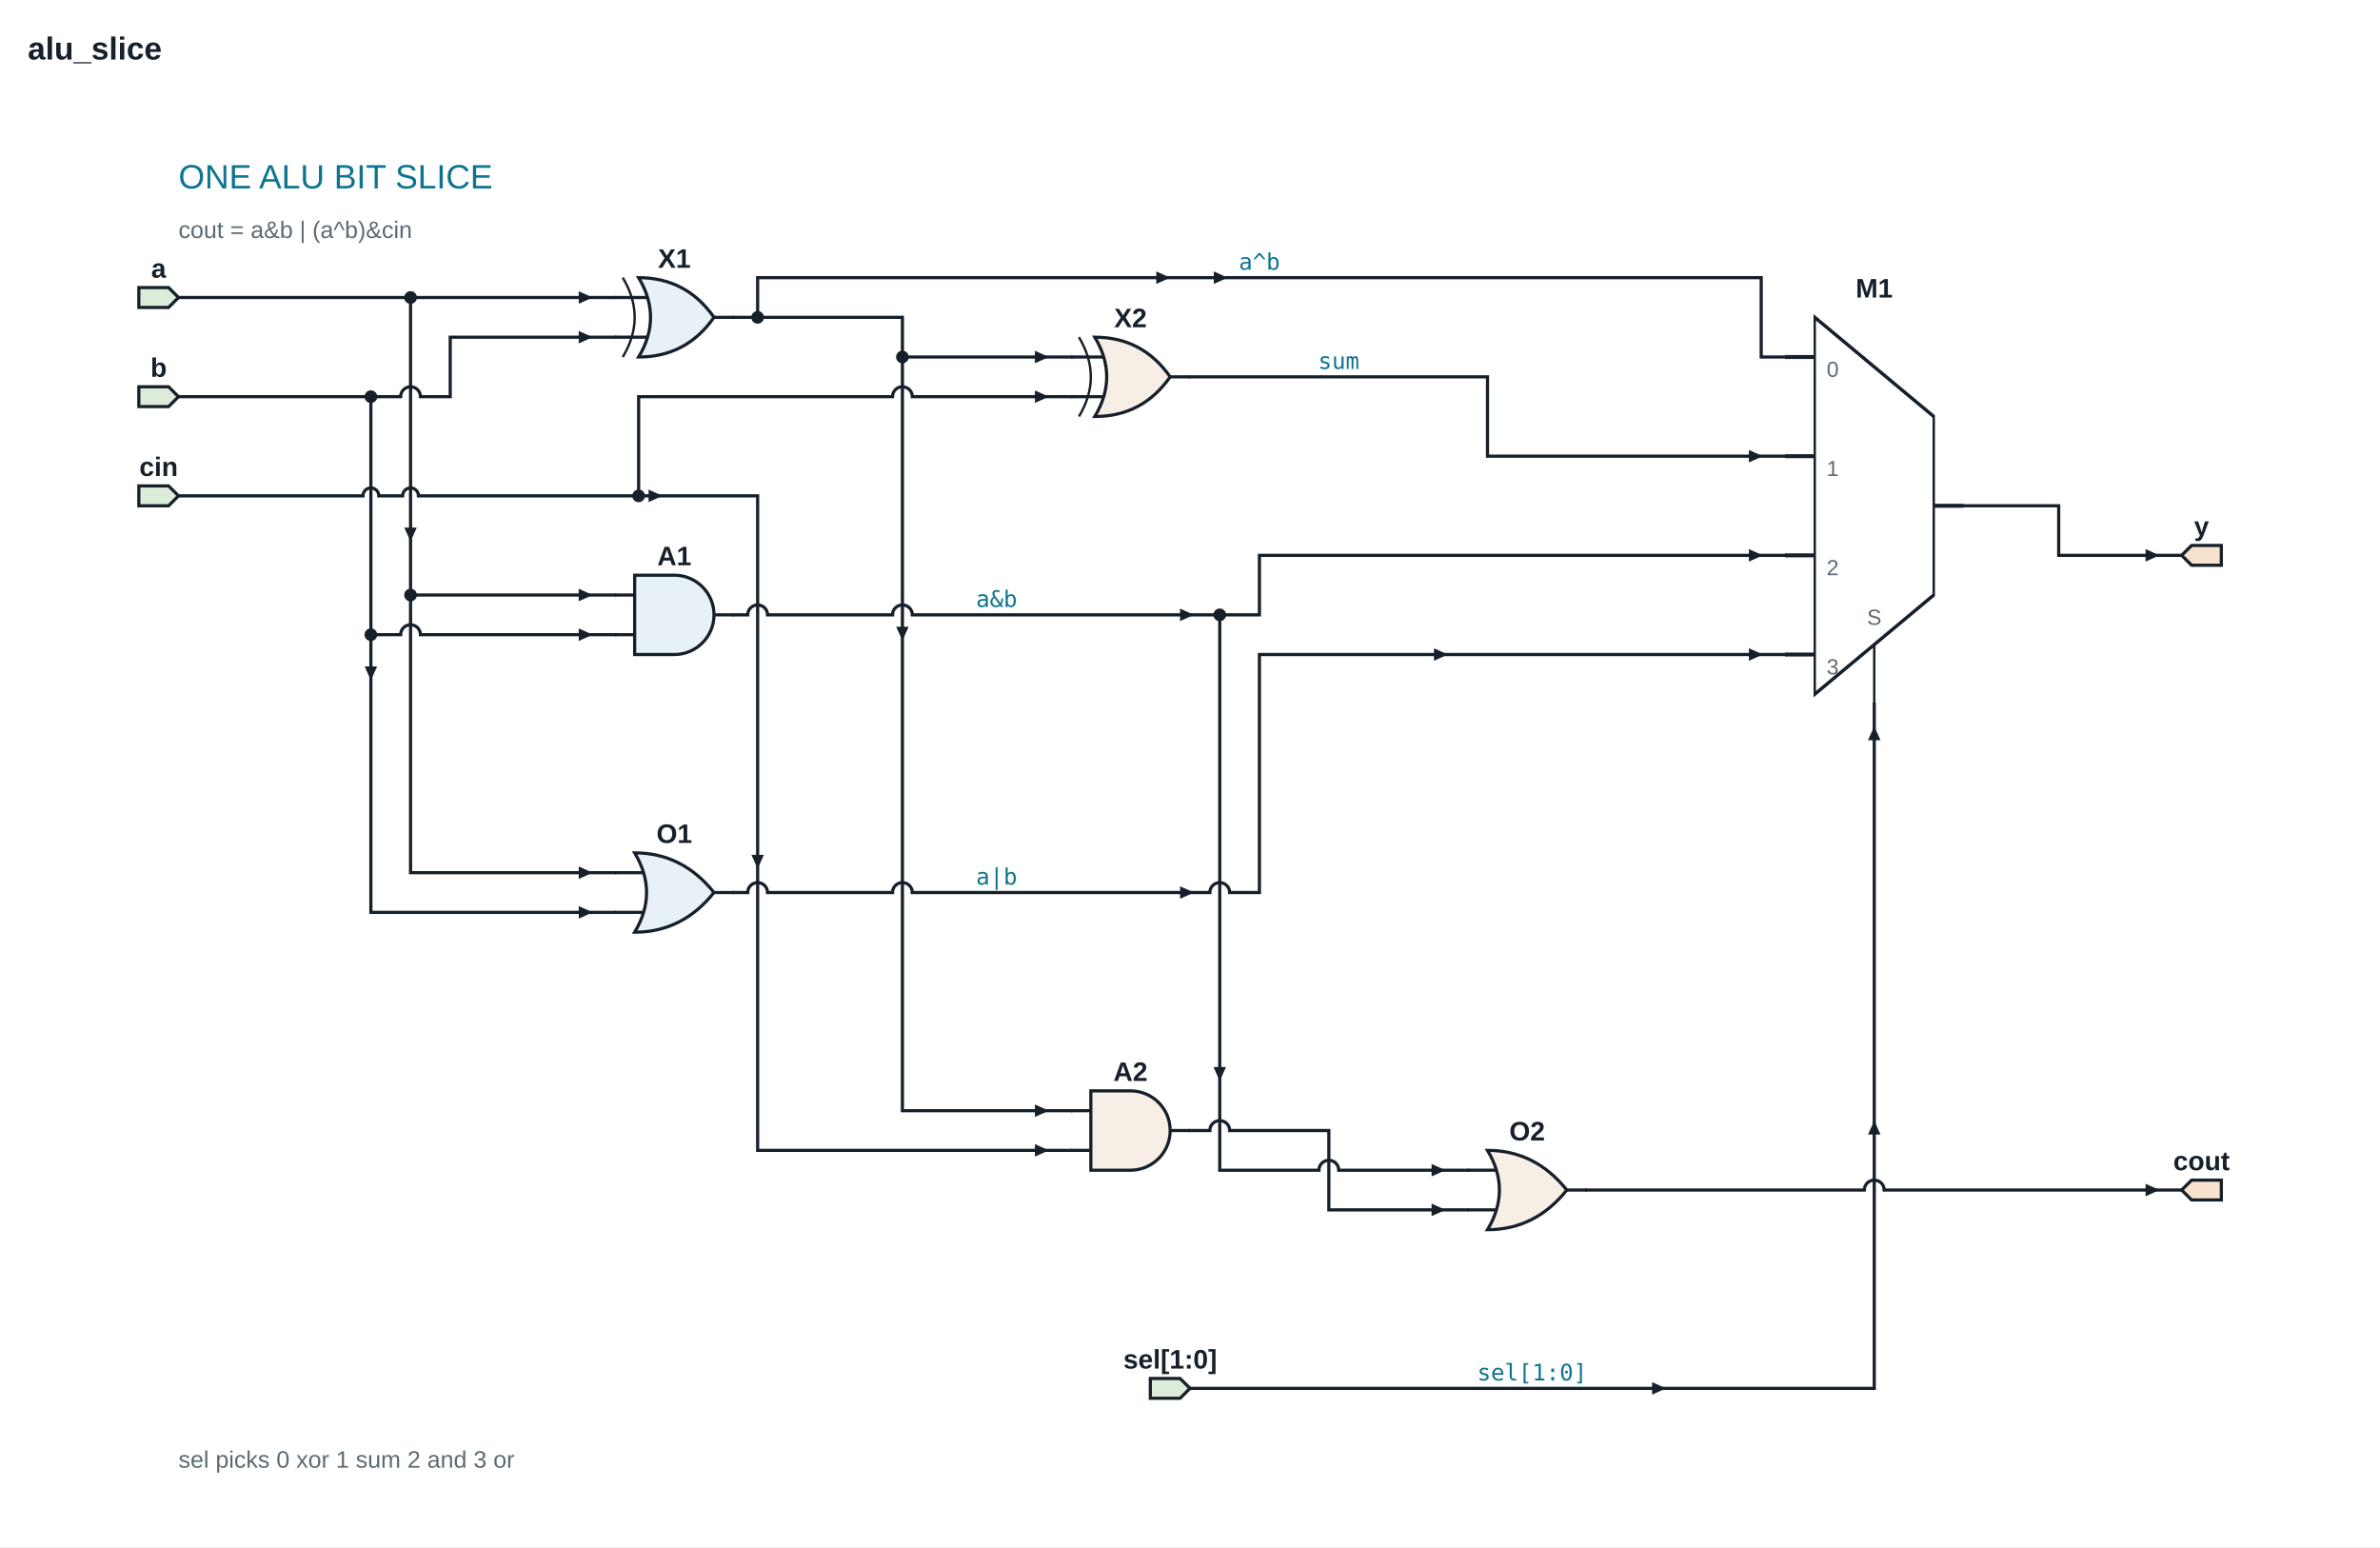
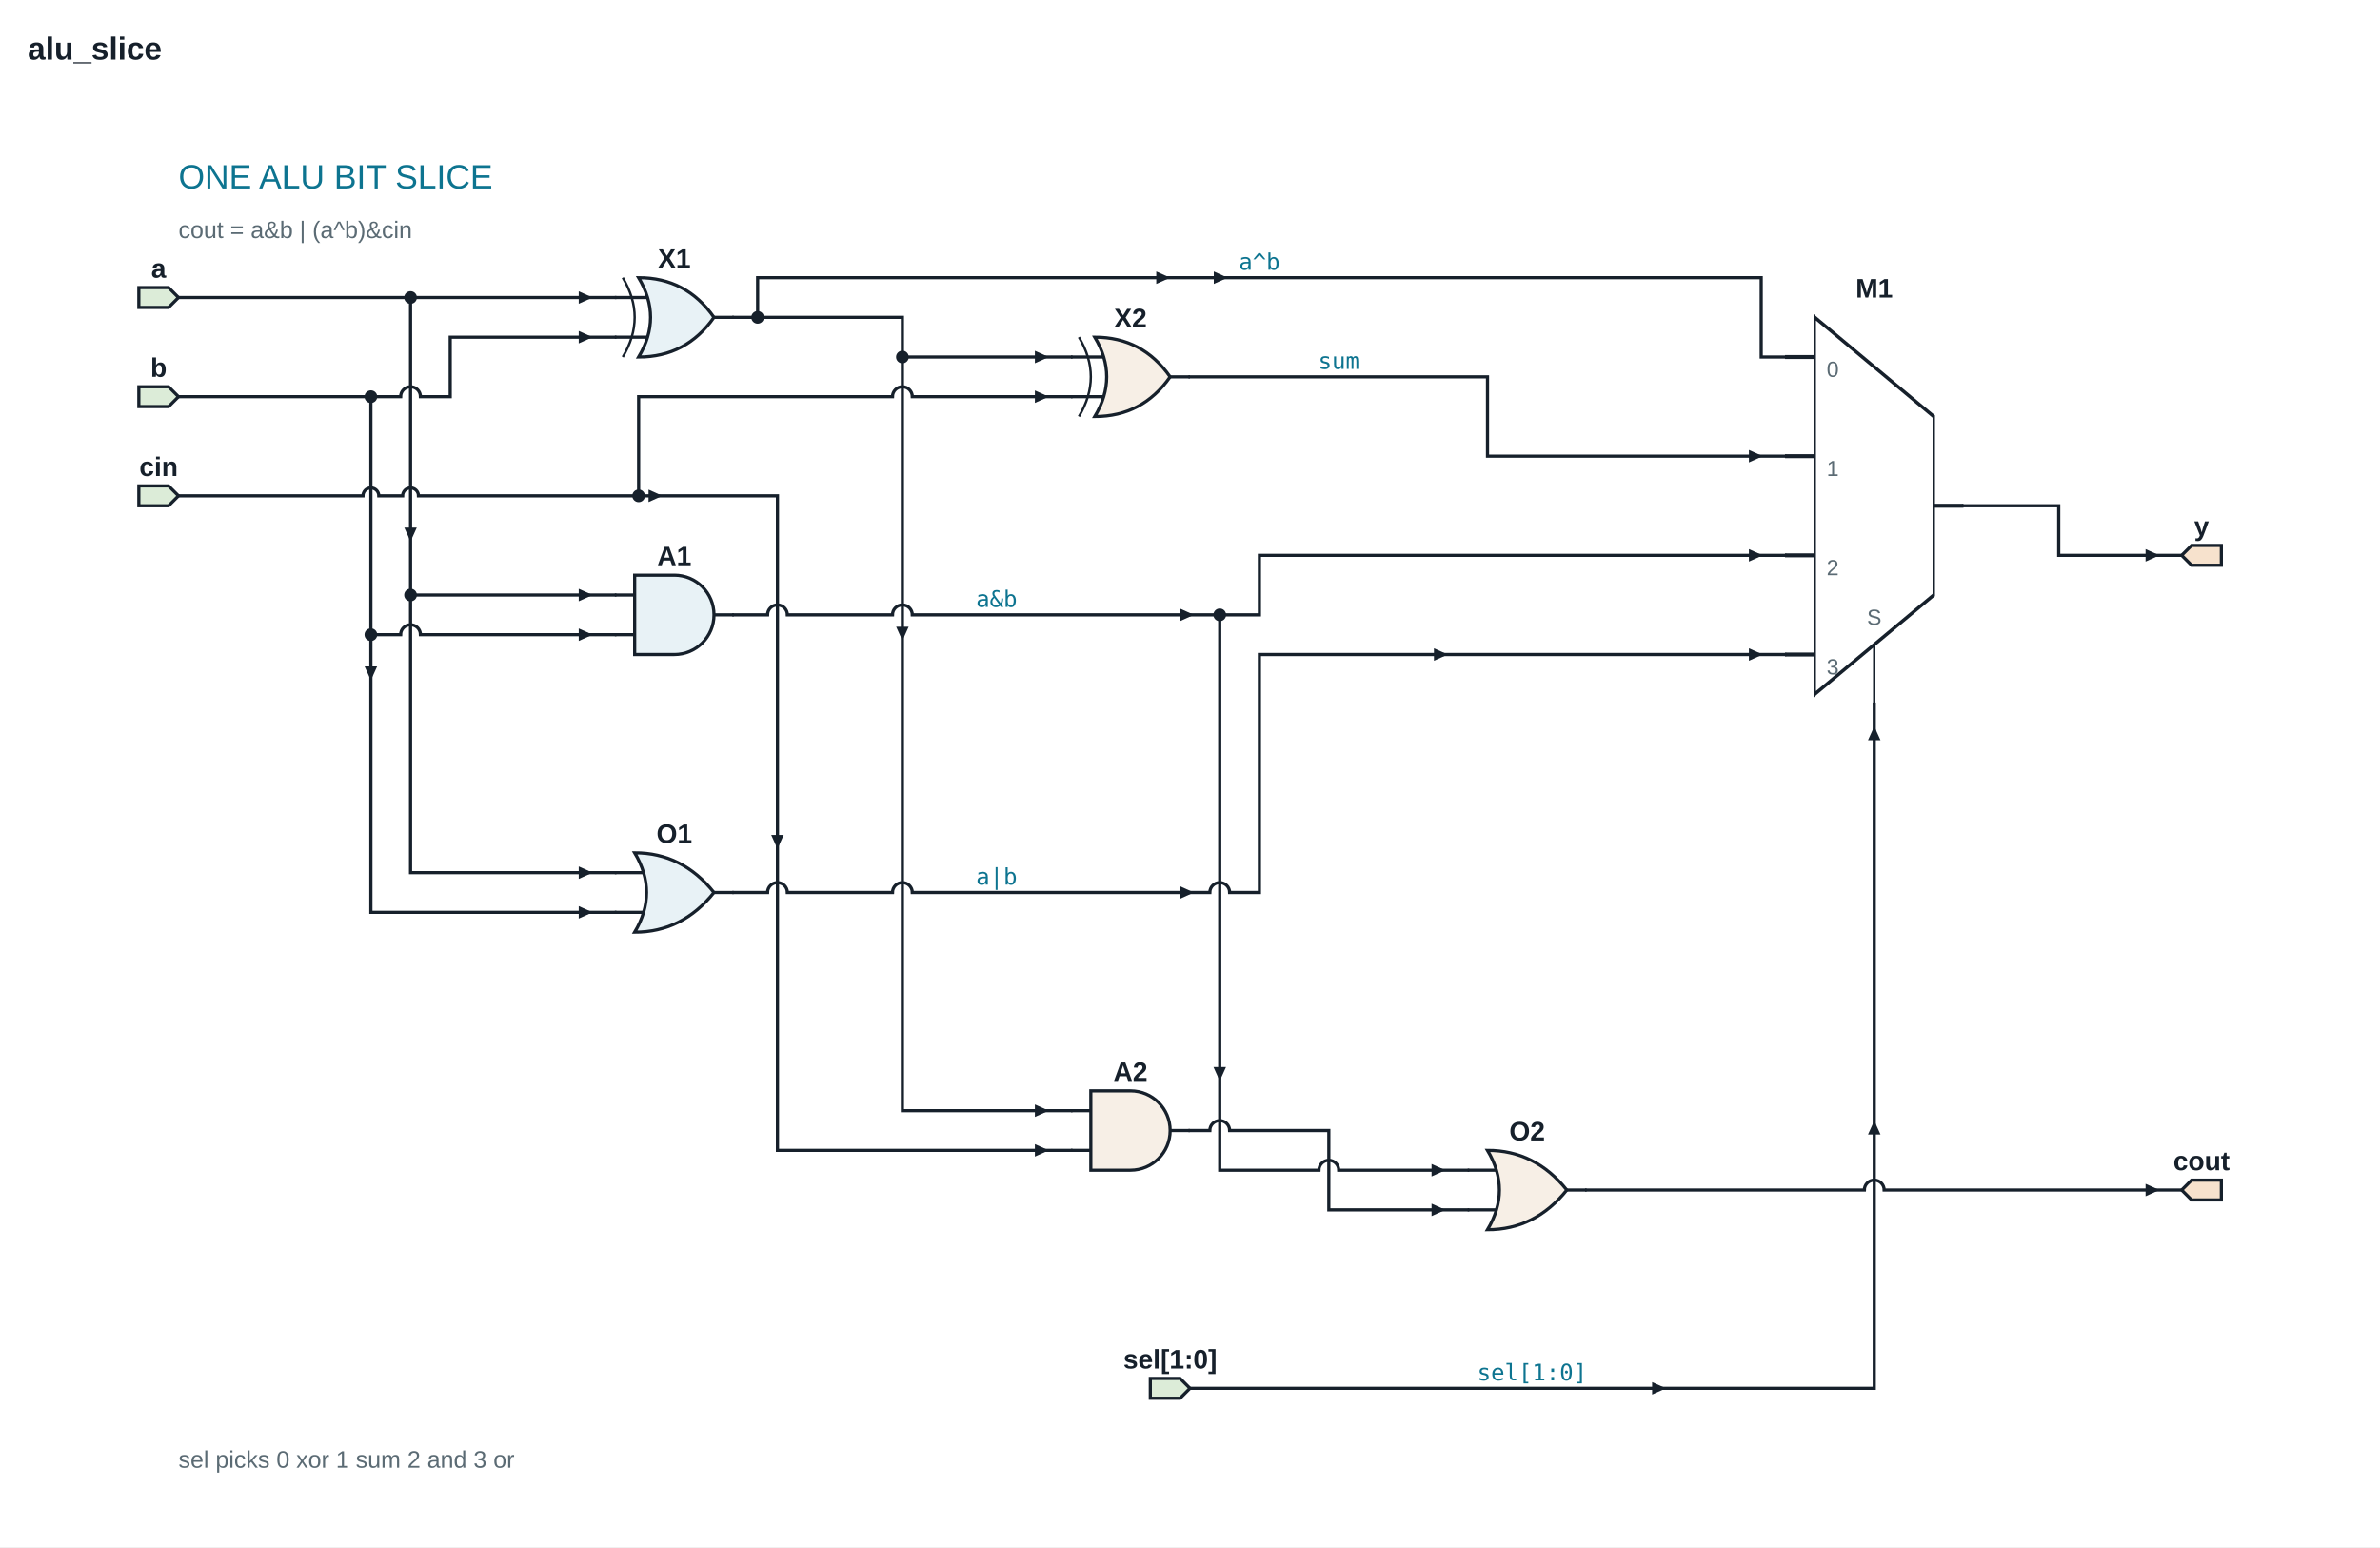
<svg xmlns="http://www.w3.org/2000/svg" width="1200" height="780" viewBox="0 0 1200 780" font-family="'IBM Plex Sans','IBM Plex Sans Text',Arial,Helvetica,sans-serif">
  <rect x="0" y="0" width="1200" height="780" fill="#ffffff" />
  <g class="dl-shapes">
    <text x="90" y="95" text-anchor="start" font-family="'IBM Plex Sans','IBM Plex Sans Text',Arial,Helvetica,sans-serif" font-size="17" fill="#0d7490">ONE ALU BIT SLICE</text>
    <text x="90" y="120" text-anchor="start" font-family="'IBM Plex Sans','IBM Plex Sans Text',Arial,Helvetica,sans-serif" font-size="12" fill="#5b6b74">cout = a&amp;b | (a^b)&amp;cin</text>
    <text x="90" y="740" text-anchor="start" font-family="'IBM Plex Sans','IBM Plex Sans Text',Arial,Helvetica,sans-serif" font-size="12" fill="#5b6b74">sel picks  0 xor   1 sum   2 and   3 or</text>
  </g>
  <g class="dl-nets">
    <path class="dl-net" data-id="n1" d="M90 150 L310 150 M90 150 L207 150 L207 300 L310 300 M90 150 L207 150 L207 440 L310 440" fill="none" stroke="#16202b" stroke-width="1.6" stroke-linejoin="miter" stroke-linecap="square" />
    <path class="dl-net" data-id="n4" d="M90 200 L202 200 A5 5 0 0 1 212 200 L227 200 L227 170 L310 170 M90 200 L187 200 L187 320 L202 320 A5 5 0 0 1 212 320 L310 320 M90 200 L187 200 L187 460 L310 460" fill="none" stroke="#16202b" stroke-width="1.6" stroke-linejoin="miter" stroke-linecap="square" />
    <path class="dl-net" data-id="n7" d="M370 160 L455 160 L455 180 L540 180 M370 160 L455 160 L455 560 L540 560 M370 160 L382 160 L382 140 L888 140 L888 180 L900 180" fill="none" stroke="#16202b" stroke-width="1.6" stroke-linejoin="miter" stroke-linecap="square" />
-     <path class="dl-net" data-id="n10" d="M90 250 L183 250 A4 4 0 0 1 191 250 L203 250 A4 4 0 0 1 211 250 L322 250 L322 200 L450 200 A5 5 0 0 1 460 200 L540 200 M90 250 L183 250 A4 4 0 0 1 191 250 L203 250 A4 4 0 0 1 211 250 L382 250 L382 580 L540 580" fill="none" stroke="#16202b" stroke-width="1.6" stroke-linejoin="miter" stroke-linecap="square" />
+     <path class="dl-net" data-id="n10" d="M90 250 L183 250 A4 4 0 0 1 191 250 L203 250 A4 4 0 0 1 211 250 L322 250 L322 200 L450 200 A5 5 0 0 1 460 200 L540 200 M90 250 L183 250 A4 4 0 0 1 191 250 L203 250 A4 4 0 0 1 211 250 L392 250 L392 580 L540 580" fill="none" stroke="#16202b" stroke-width="1.6" stroke-linejoin="miter" stroke-linecap="square" />
    <path class="dl-net" data-id="n12" d="M600 190 L750 190 L750 230 L900 230" fill="none" stroke="#16202b" stroke-width="1.6" stroke-linejoin="miter" stroke-linecap="square" />
-     <path class="dl-net" data-id="n13" d="M370 310 L377 310 A5 5 0 0 1 387 310 L450 310 A5 5 0 0 1 460 310 L635 310 L635 280 L900 280 M370 310 L377 310 A5 5 0 0 1 387 310 L450 310 A5 5 0 0 1 460 310 L615 310 L615 590 L665 590 A5 5 0 0 1 675 590 L740 590" fill="none" stroke="#16202b" stroke-width="1.6" stroke-linejoin="miter" stroke-linecap="square" />
-     <path class="dl-net" data-id="n14" d="M370 450 L377 450 A5 5 0 0 1 387 450 L450 450 A5 5 0 0 1 460 450 L610 450 A5 5 0 0 1 620 450 L635 450 L635 330 L900 330" fill="none" stroke="#16202b" stroke-width="1.6" stroke-linejoin="miter" stroke-linecap="square" />
+     <path class="dl-net" data-id="n13" d="M370 310 L387 310 A5 5 0 0 1 397 310 L450 310 A5 5 0 0 1 460 310 L635 310 L635 280 L900 280 M370 310 L387 310 A5 5 0 0 1 397 310 L450 310 A5 5 0 0 1 460 310 L615 310 L615 590 L665 590 A5 5 0 0 1 675 590 L740 590" fill="none" stroke="#16202b" stroke-width="1.6" stroke-linejoin="miter" stroke-linecap="square" />
+     <path class="dl-net" data-id="n14" d="M370 450 L387 450 A5 5 0 0 1 397 450 L450 450 A5 5 0 0 1 460 450 L610 450 A5 5 0 0 1 620 450 L635 450 L635 330 L900 330" fill="none" stroke="#16202b" stroke-width="1.6" stroke-linejoin="miter" stroke-linecap="square" />
    <path class="dl-net" data-id="n15" d="M600 700 L945 700 L945 355" fill="none" stroke="#16202b" stroke-width="1.6" stroke-linejoin="miter" stroke-linecap="square" />
    <path class="dl-net" data-id="n16" d="M990 255 L1038 255 L1038 280 L1100 280" fill="none" stroke="#16202b" stroke-width="1.6" stroke-linejoin="miter" stroke-linecap="square" />
    <path class="dl-net" data-id="n18" d="M600 570 L610 570 A5 5 0 0 1 620 570 L670 570 L670 610 L740 610" fill="none" stroke="#16202b" stroke-width="1.6" stroke-linejoin="miter" stroke-linecap="square" />
    <path class="dl-net" data-id="n19" d="M800 600 L940 600 A5 5 0 0 1 950 600 L1100 600" fill="none" stroke="#16202b" stroke-width="1.6" stroke-linejoin="miter" stroke-linecap="square" />
    <text x="635" y="136" text-anchor="middle" font-family="'IBM Plex Mono','DejaVu Sans Mono','Courier New',monospace" font-size="11.5" fill="#0d7490">a^b</text>
    <text x="675" y="186" text-anchor="middle" font-family="'IBM Plex Mono','DejaVu Sans Mono','Courier New',monospace" font-size="11.5" fill="#0d7490">sum</text>
    <text x="502.5" y="306" text-anchor="middle" font-family="'IBM Plex Mono','DejaVu Sans Mono','Courier New',monospace" font-size="11.5" fill="#0d7490">a&amp;b</text>
    <text x="502.5" y="446" text-anchor="middle" font-family="'IBM Plex Mono','DejaVu Sans Mono','Courier New',monospace" font-size="11.5" fill="#0d7490">a|b</text>
    <text x="772.5" y="696" text-anchor="middle" font-family="'IBM Plex Mono','DejaVu Sans Mono','Courier New',monospace" font-size="11.5" fill="#0d7490">sel[1:0]</text>
    <polygon points="298.8,150 291.8,153.15 291.8,146.85" fill="#16202b" />
    <polygon points="298.8,300 291.8,303.15 291.8,296.85" fill="#16202b" />
    <polygon points="207,273 203.85,266 210.15,266" fill="#16202b" />
    <polygon points="298.8,440 291.8,443.15 291.8,436.85" fill="#16202b" />
    <polygon points="298.8,170 291.8,173.15 291.8,166.85" fill="#16202b" />
    <polygon points="298.8,320 291.8,323.15 291.8,316.85" fill="#16202b" />
    <polygon points="187,343 183.85,336 190.15,336" fill="#16202b" />
    <polygon points="298.8,460 291.8,463.15 291.8,456.85" fill="#16202b" />
    <polygon points="528.8,180 521.8,183.15 521.8,176.85" fill="#16202b" />
    <polygon points="455,323 451.85,316 458.15,316" fill="#16202b" />
    <polygon points="528.8,560 521.8,563.15 521.8,556.85" fill="#16202b" />
    <polygon points="590,140 583,143.15 583,136.85" fill="#16202b" />
    <polygon points="619,140 612,143.15 612,136.85" fill="#16202b" />
    <polygon points="528.8,200 521.8,203.15 521.8,196.85" fill="#16202b" />
    <polygon points="334,250 327,253.15 327,246.85" fill="#16202b" />
-     <polygon points="382,438 378.85,431 385.15,431" fill="#16202b" />
+     <polygon points="392,428 388.85,421 395.15,421" fill="#16202b" />
    <polygon points="528.8,580 521.8,583.15 521.8,576.85" fill="#16202b" />
    <polygon points="888.8,230 881.8,233.15 881.8,226.85" fill="#16202b" />
    <polygon points="602,310 595,313.15 595,306.85" fill="#16202b" />
    <polygon points="888.8,280 881.8,283.15 881.8,276.85" fill="#16202b" />
    <polygon points="615,545 611.85,538 618.15,538" fill="#16202b" />
    <polygon points="728.8,590 721.8,593.15 721.8,586.85" fill="#16202b" />
    <polygon points="602,450 595,453.15 595,446.85" fill="#16202b" />
    <polygon points="730,330 723,333.15 723,326.85" fill="#16202b" />
    <polygon points="888.8,330 881.8,333.15 881.8,326.85" fill="#16202b" />
    <polygon points="840,700 833,703.15 833,696.85" fill="#16202b" />
    <polygon points="945,565 948.15,572 941.85,572" fill="#16202b" />
    <polygon points="945,366.2 948.15,373.2 941.85,373.2" fill="#16202b" />
    <polygon points="1088.8,280 1081.8,283.15 1081.8,276.85" fill="#16202b" />
    <polygon points="728.8,610 721.8,613.15 721.8,606.85" fill="#16202b" />
    <polygon points="1088.8,600 1081.8,603.15 1081.8,596.85" fill="#16202b" />
  </g>
  <g class="dl-cells">
    <g class="dl-cell" data-id="p_a" data-type="port_in" transform="matrix(1,0,0,1,70,145)">
      <path d="M0 0 H15 L20 5 L15 10 H0 Z" fill="#dcecd8" stroke="#16202b" stroke-width="1.6" />
    </g>
    <text x="80" y="140" text-anchor="middle" font-family="'IBM Plex Sans','IBM Plex Sans Text',Arial,Helvetica,sans-serif" font-size="13.5" font-weight="600" fill="#16202b">a</text>
    <g class="dl-cell" data-id="p_b" data-type="port_in" transform="matrix(1,0,0,1,70,195)">
      <path d="M0 0 H15 L20 5 L15 10 H0 Z" fill="#dcecd8" stroke="#16202b" stroke-width="1.6" />
    </g>
    <text x="80" y="190" text-anchor="middle" font-family="'IBM Plex Sans','IBM Plex Sans Text',Arial,Helvetica,sans-serif" font-size="13.5" font-weight="600" fill="#16202b">b</text>
    <g class="dl-cell" data-id="p_cin" data-type="port_in" transform="matrix(1,0,0,1,70,245)">
      <path d="M0 0 H15 L20 5 L15 10 H0 Z" fill="#dcecd8" stroke="#16202b" stroke-width="1.6" />
    </g>
    <text x="80" y="240" text-anchor="middle" font-family="'IBM Plex Sans','IBM Plex Sans Text',Arial,Helvetica,sans-serif" font-size="13.5" font-weight="600" fill="#16202b">cin</text>
    <g class="dl-cell" data-id="p_sel" data-type="port_in" transform="matrix(1,0,0,1,580,695)">
      <path d="M0 0 H15 L20 5 L15 10 H0 Z" fill="#dcecd8" stroke="#16202b" stroke-width="1.6" />
    </g>
    <text x="590" y="690" text-anchor="middle" font-family="'IBM Plex Sans','IBM Plex Sans Text',Arial,Helvetica,sans-serif" font-size="13.5" font-weight="600" fill="#16202b">sel[1:0]</text>
    <g class="dl-cell" data-id="g_xor1" data-type="xor2" transform="matrix(1,0,0,1,310,140)">
      <line x1="0" y1="10" x2="17" y2="10" stroke="#16202b" stroke-width="1.6" />
      <line x1="0" y1="30" x2="17" y2="30" stroke="#16202b" stroke-width="1.6" />
      <path d="M4 0 Q16 20 4 40" fill="none" stroke="#16202b" stroke-width="1.2" />
      <path d="M12 0 Q24 20 12 40 Q36 40 50 20 Q36 0 12 0 Z" fill="#e8f2f6" stroke="#16202b" stroke-width="1.6" />
      <line x1="50" y1="20" x2="60" y2="20" stroke="#16202b" stroke-width="1.6" />
    </g>
    <text x="340" y="135" text-anchor="middle" font-family="'IBM Plex Sans','IBM Plex Sans Text',Arial,Helvetica,sans-serif" font-size="13.5" font-weight="600" fill="#16202b">X1</text>
    <g class="dl-cell" data-id="g_and1" data-type="and2" transform="matrix(1,0,0,1,310,290)">
      <line x1="0" y1="10" x2="10" y2="10" stroke="#16202b" stroke-width="1.6" />
      <line x1="0" y1="30" x2="10" y2="30" stroke="#16202b" stroke-width="1.6" />
      <path d="M10 0 H30 A20 20 0 0 1 30 40 H10 Z" fill="#e8f2f6" stroke="#16202b" stroke-width="1.6" />
      <line x1="50" y1="20" x2="60" y2="20" stroke="#16202b" stroke-width="1.6" />
    </g>
    <text x="340" y="285" text-anchor="middle" font-family="'IBM Plex Sans','IBM Plex Sans Text',Arial,Helvetica,sans-serif" font-size="13.5" font-weight="600" fill="#16202b">A1</text>
    <g class="dl-cell" data-id="g_or1" data-type="or2" transform="matrix(1,0,0,1,310,430)">
      <line x1="0" y1="10" x2="16" y2="10" stroke="#16202b" stroke-width="1.6" />
      <line x1="0" y1="30" x2="16" y2="30" stroke="#16202b" stroke-width="1.6" />
      <path d="M10 0 Q22 20 10 40 Q34 40 50 20 Q34 0 10 0 Z" fill="#e8f2f6" stroke="#16202b" stroke-width="1.6" />
      <line x1="50" y1="20" x2="60" y2="20" stroke="#16202b" stroke-width="1.6" />
    </g>
    <text x="340" y="425" text-anchor="middle" font-family="'IBM Plex Sans','IBM Plex Sans Text',Arial,Helvetica,sans-serif" font-size="13.5" font-weight="600" fill="#16202b">O1</text>
    <g class="dl-cell" data-id="g_xor2" data-type="xor2" transform="matrix(1,0,0,1,540,170)">
      <line x1="0" y1="10" x2="17" y2="10" stroke="#16202b" stroke-width="1.6" />
      <line x1="0" y1="30" x2="17" y2="30" stroke="#16202b" stroke-width="1.6" />
      <path d="M4 0 Q16 20 4 40" fill="none" stroke="#16202b" stroke-width="1.2" />
      <path d="M12 0 Q24 20 12 40 Q36 40 50 20 Q36 0 12 0 Z" fill="#f7efe6" stroke="#16202b" stroke-width="1.6" />
      <line x1="50" y1="20" x2="60" y2="20" stroke="#16202b" stroke-width="1.6" />
    </g>
    <text x="570" y="165" text-anchor="middle" font-family="'IBM Plex Sans','IBM Plex Sans Text',Arial,Helvetica,sans-serif" font-size="13.5" font-weight="600" fill="#16202b">X2</text>
    <g class="dl-cell" data-id="g_and2" data-type="and2" transform="matrix(1,0,0,1,540,550)">
      <line x1="0" y1="10" x2="10" y2="10" stroke="#16202b" stroke-width="1.6" />
      <line x1="0" y1="30" x2="10" y2="30" stroke="#16202b" stroke-width="1.6" />
      <path d="M10 0 H30 A20 20 0 0 1 30 40 H10 Z" fill="#f7efe6" stroke="#16202b" stroke-width="1.6" />
      <line x1="50" y1="20" x2="60" y2="20" stroke="#16202b" stroke-width="1.6" />
    </g>
    <text x="570" y="545" text-anchor="middle" font-family="'IBM Plex Sans','IBM Plex Sans Text',Arial,Helvetica,sans-serif" font-size="13.5" font-weight="600" fill="#16202b">A2</text>
    <g class="dl-cell" data-id="g_or2" data-type="or2" transform="matrix(1,0,0,1,740,580)">
      <line x1="0" y1="10" x2="16" y2="10" stroke="#16202b" stroke-width="1.6" />
      <line x1="0" y1="30" x2="16" y2="30" stroke="#16202b" stroke-width="1.6" />
      <path d="M10 0 Q22 20 10 40 Q34 40 50 20 Q34 0 10 0 Z" fill="#f7efe6" stroke="#16202b" stroke-width="1.6" />
      <line x1="50" y1="20" x2="60" y2="20" stroke="#16202b" stroke-width="1.6" />
    </g>
    <text x="770" y="575" text-anchor="middle" font-family="'IBM Plex Sans','IBM Plex Sans Text',Arial,Helvetica,sans-serif" font-size="13.5" font-weight="600" fill="#16202b">O2</text>
    <g class="dl-cell" data-id="m1" data-type="mux4" transform="matrix(1.5,0,0,2.5,900,155)">
      <line x1="0" y1="10" x2="10" y2="10" stroke="#16202b" stroke-width="0.8" />
      <line x1="0" y1="30" x2="10" y2="30" stroke="#16202b" stroke-width="0.8" />
      <line x1="0" y1="50" x2="10" y2="50" stroke="#16202b" stroke-width="0.8" />
      <line x1="0" y1="70" x2="10" y2="70" stroke="#16202b" stroke-width="0.8" />
      <polygon points="10,2 50,22 50,58 10,78" fill="#ffffff" stroke="#16202b" stroke-width="0.8" />
      <line x1="50" y1="40" x2="60" y2="40" stroke="#16202b" stroke-width="0.8" />
      <line x1="30" y1="68" x2="30" y2="80" stroke="#16202b" stroke-width="0.8" />
    </g>
    <text x="921" y="190" text-anchor="start" font-family="'IBM Plex Sans','IBM Plex Sans Text',Arial,Helvetica,sans-serif" font-size="11" fill="#5b6b74">0</text>
    <text x="921" y="240" text-anchor="start" font-family="'IBM Plex Sans','IBM Plex Sans Text',Arial,Helvetica,sans-serif" font-size="11" fill="#5b6b74">1</text>
    <text x="921" y="290" text-anchor="start" font-family="'IBM Plex Sans','IBM Plex Sans Text',Arial,Helvetica,sans-serif" font-size="11" fill="#5b6b74">2</text>
    <text x="921" y="340" text-anchor="start" font-family="'IBM Plex Sans','IBM Plex Sans Text',Arial,Helvetica,sans-serif" font-size="11" fill="#5b6b74">3</text>
    <text x="945" y="315" text-anchor="middle" font-family="'IBM Plex Sans','IBM Plex Sans Text',Arial,Helvetica,sans-serif" font-size="11" fill="#5b6b74">S</text>
    <text x="945" y="150" text-anchor="middle" font-family="'IBM Plex Sans','IBM Plex Sans Text',Arial,Helvetica,sans-serif" font-size="13.5" font-weight="600" fill="#16202b">M1</text>
    <g class="dl-cell" data-id="p_y" data-type="port_out" transform="matrix(1,0,0,1,1100,275)">
      <path d="M20 0 H5 L0 5 L5 10 H20 Z" fill="#f7e2cd" stroke="#16202b" stroke-width="1.6" />
    </g>
    <text x="1110" y="270" text-anchor="middle" font-family="'IBM Plex Sans','IBM Plex Sans Text',Arial,Helvetica,sans-serif" font-size="13.5" font-weight="600" fill="#16202b">y</text>
    <g class="dl-cell" data-id="p_cout" data-type="port_out" transform="matrix(1,0,0,1,1100,595)">
      <path d="M20 0 H5 L0 5 L5 10 H20 Z" fill="#f7e2cd" stroke="#16202b" stroke-width="1.6" />
    </g>
    <text x="1110" y="590" text-anchor="middle" font-family="'IBM Plex Sans','IBM Plex Sans Text',Arial,Helvetica,sans-serif" font-size="13.5" font-weight="600" fill="#16202b">cout</text>
  </g>
  <g class="dl-junctions">
    <circle cx="187" cy="200" r="3.2" fill="#16202b" />
    <circle cx="187" cy="320" r="3.2" fill="#16202b" />
    <circle cx="207" cy="150" r="3.2" fill="#16202b" />
    <circle cx="207" cy="300" r="3.2" fill="#16202b" />
    <circle cx="322" cy="250" r="3.2" fill="#16202b" />
    <circle cx="382" cy="160" r="3.2" fill="#16202b" />
    <circle cx="455" cy="180" r="3.2" fill="#16202b" />
    <circle cx="615" cy="310" r="3.2" fill="#16202b" />
  </g>
  <text x="14" y="30" font-family="'IBM Plex Sans','IBM Plex Sans Text',Arial,Helvetica,sans-serif" font-size="16" font-weight="600" fill="#16202b">alu_slice</text>
</svg>
